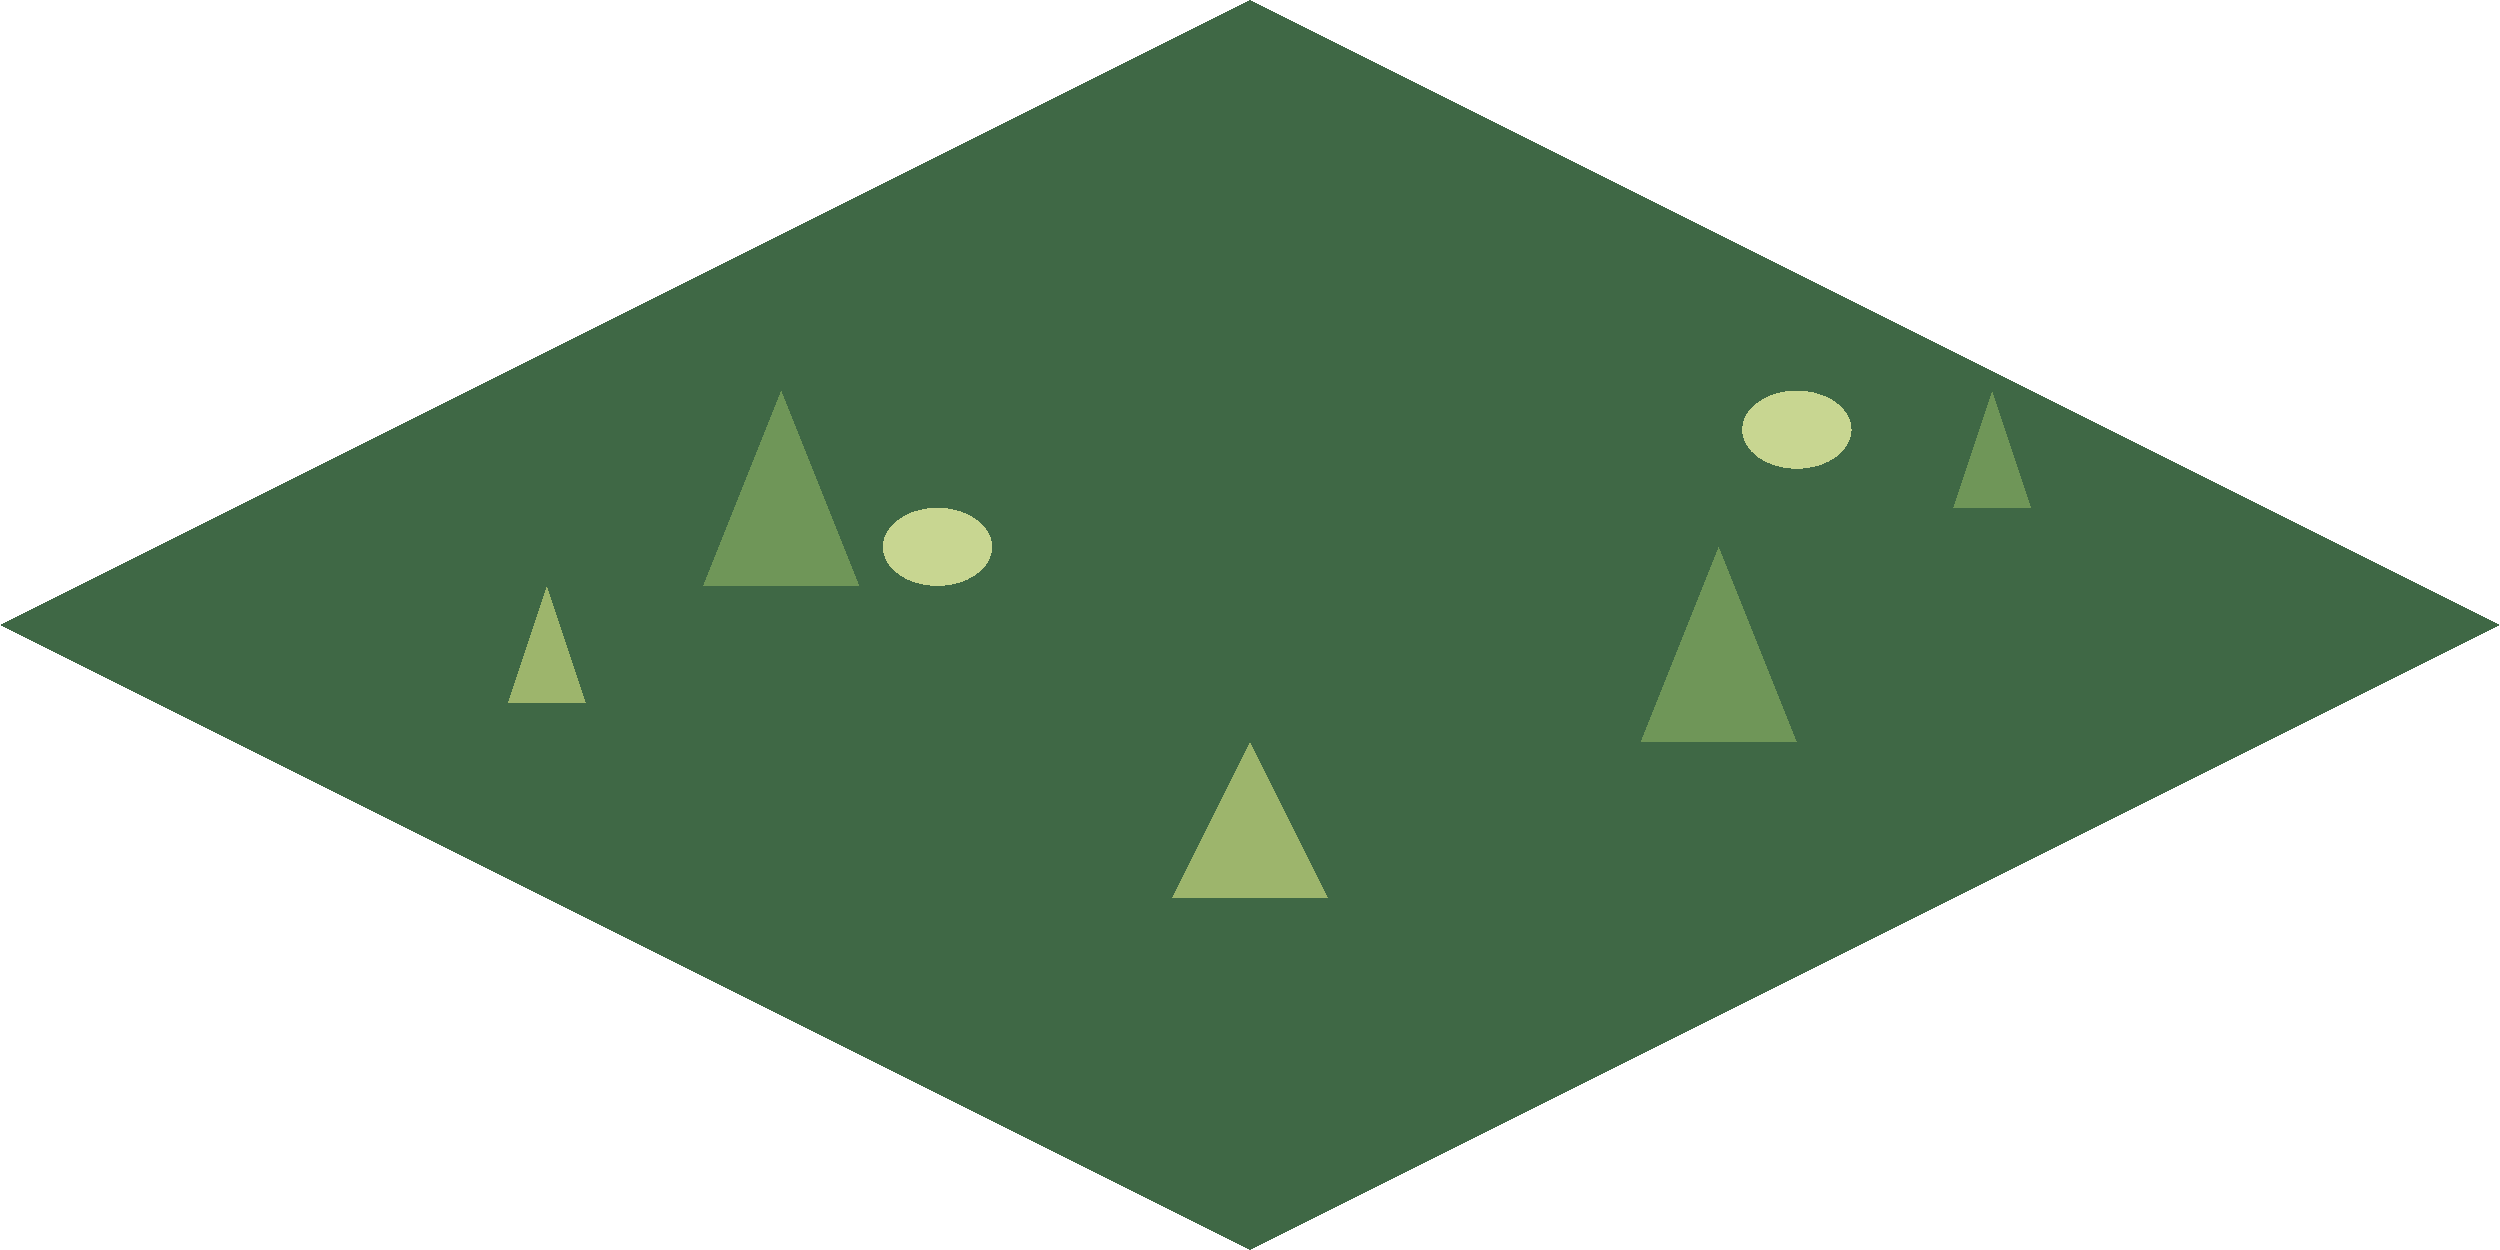
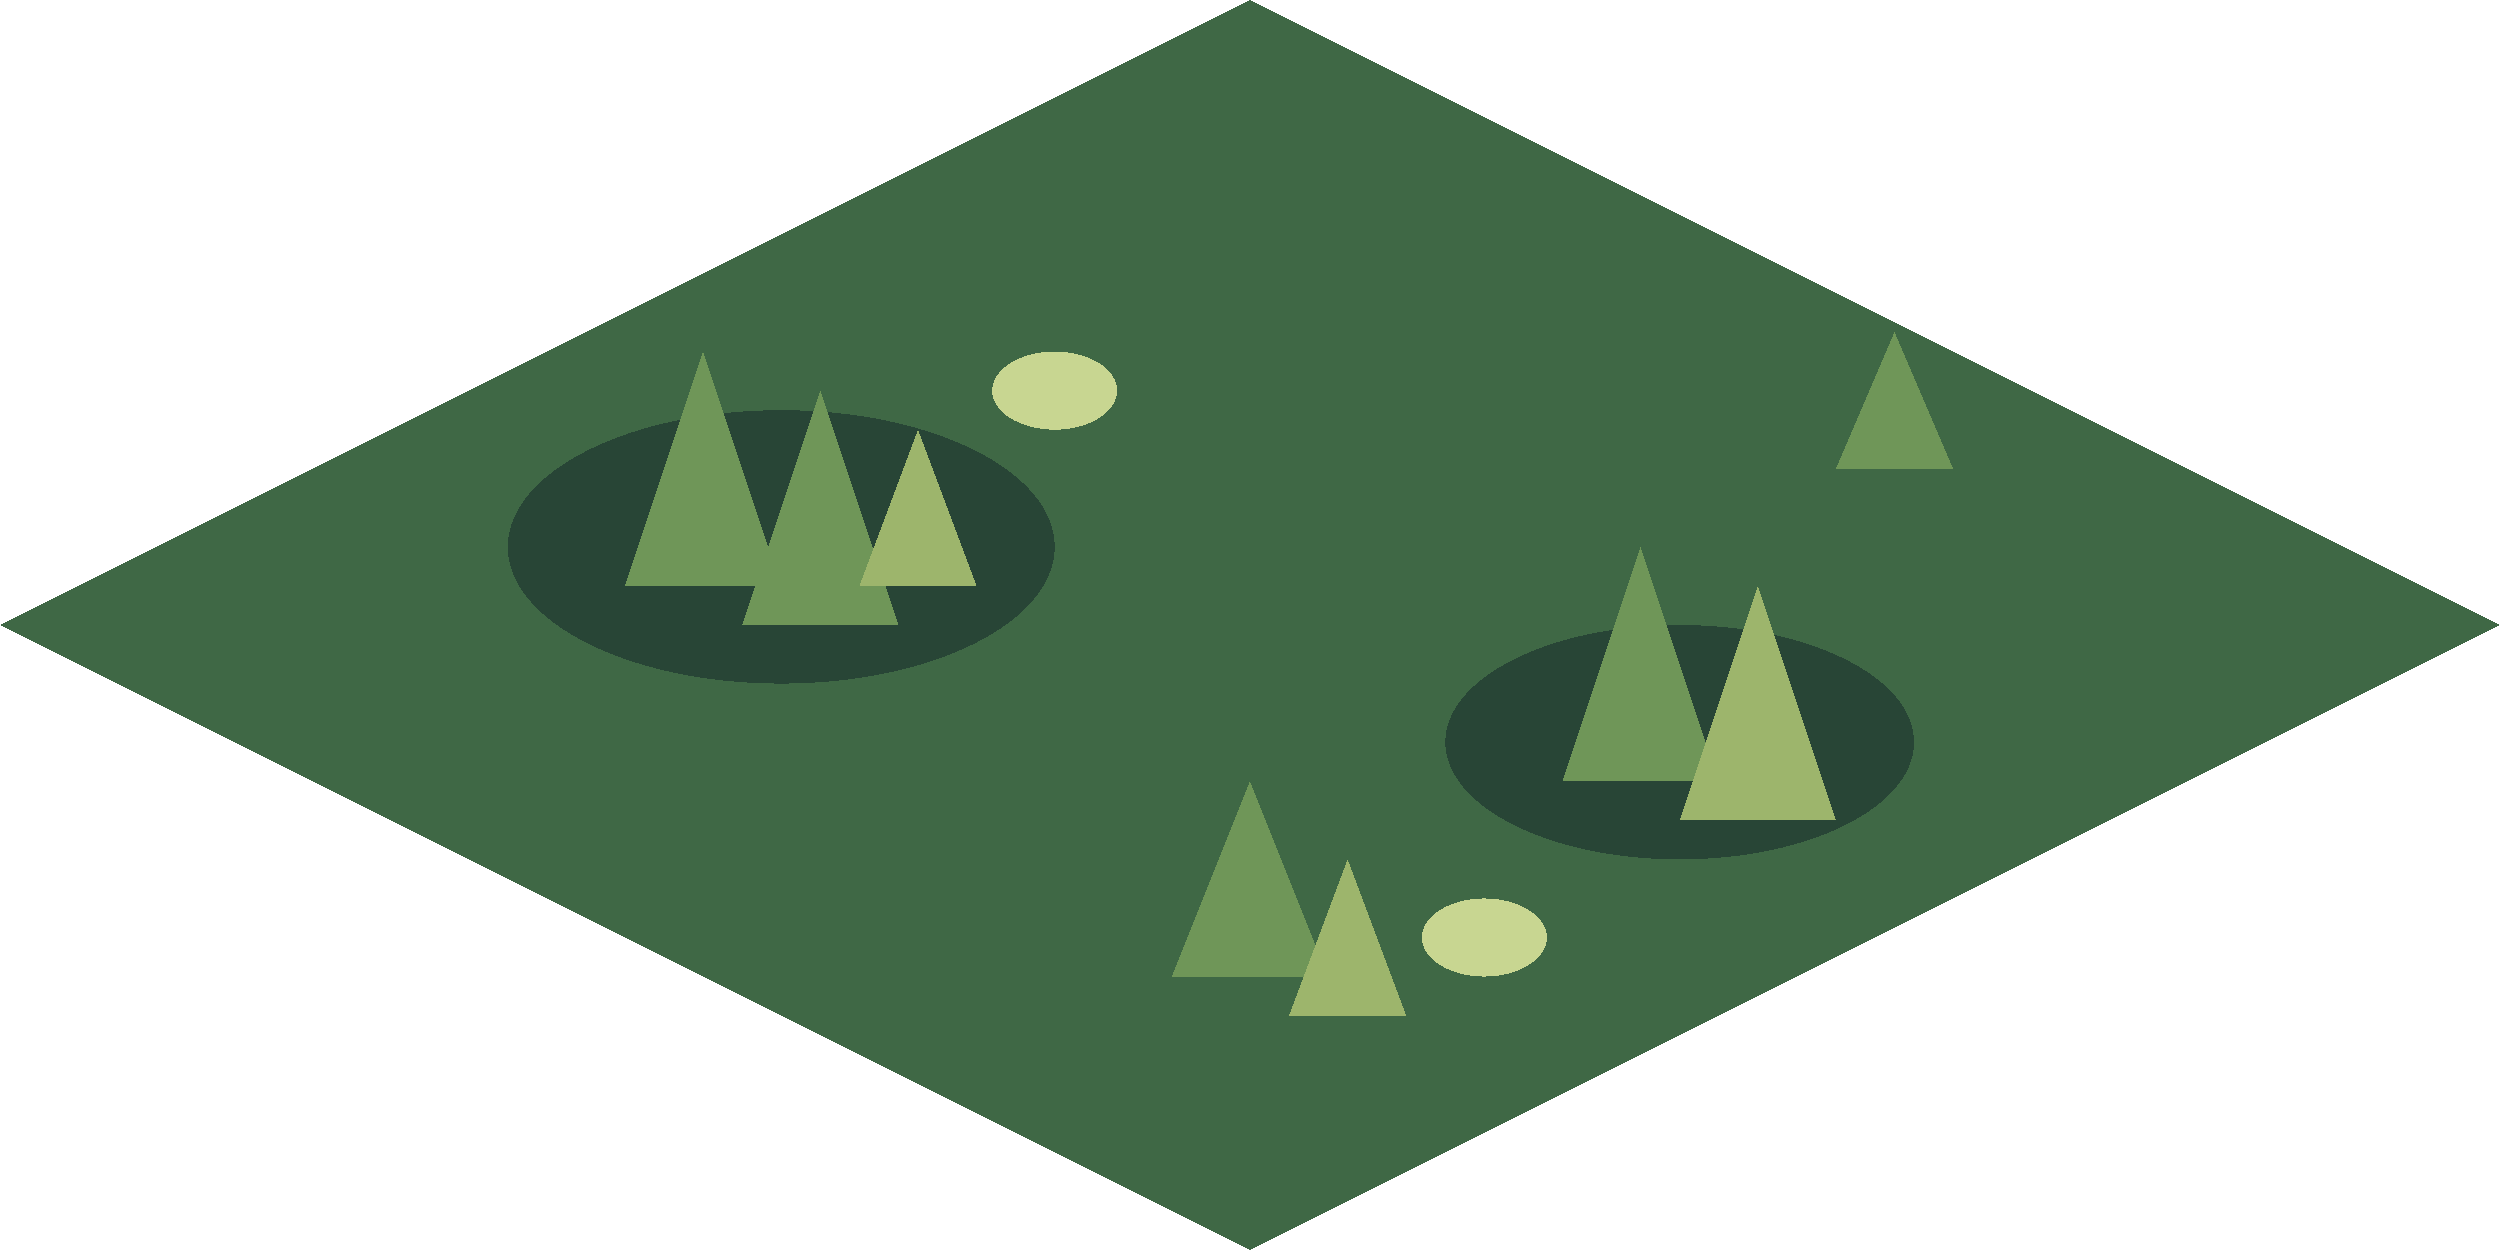
<svg xmlns="http://www.w3.org/2000/svg" viewBox="0 0 64 32" width="64" height="32" shape-rendering="crispEdges">
  <defs>
-     <clipPath id="grassAClip">
+     <clipPath id="gA">
      <path d="M32,0 L64,16 L32,32 L0,16 Z" />
    </clipPath>
  </defs>
  <path d="M32,0 L64,16 L32,32 L0,16 Z" fill="#3F6845" />
-   <g clip-path="url(#grassAClip)">
-     <path d="M18,15 L20,10 L22,15 Z" fill="#6F9658" />
-     <path d="M42,19 L44,14 L46,19 Z" fill="#6F9658" />
-     <path d="M30,23 L32,19 L34,23 Z" fill="#9DB56C" />
-     <path d="M13,18 L14,15 L15,18 Z" fill="#9DB56C" />
-     <path d="M50,13 L51,10 L52,13 Z" fill="#6F9658" />
-     <ellipse cx="24" cy="14" rx="1.4" ry="1" fill="#C8D691" />
-     <ellipse cx="46" cy="11" rx="1.4" ry="1" fill="#C8D691" />
+   <g clip-path="url(#gA)">
+     <ellipse cx="20" cy="14" rx="7" ry="3.5" fill="#284536" />
+     <path d="M16,15 L18,9 L20,15 Z" fill="#6F9658" />
+     <path d="M19,16 L21,10 L23,16 Z" fill="#6F9658" />
+     <path d="M22,15 L23.5,11 L25,15 Z" fill="#9DB56C" />
+     <ellipse cx="43" cy="19" rx="6" ry="3" fill="#284536" />
+     <path d="M40,20 L42,14 L44,20 Z" fill="#6F9658" />
+     <path d="M43,21 L45,15 L47,21 Z" fill="#9DB56C" />
+     <path d="M30,25 L32,20 L34,25 Z" fill="#6F9658" />
+     <path d="M33,26 L34.5,22 L36,26 Z" fill="#9DB56C" />
+     <path d="M47,12 L48.5,8.5 L50,12 Z" fill="#6F9658" />
+     <ellipse cx="27" cy="10" rx="1.6" ry="1" fill="#C8D691" />
+     <ellipse cx="38" cy="24" rx="1.6" ry="1" fill="#C8D691" />
  </g>
</svg>
